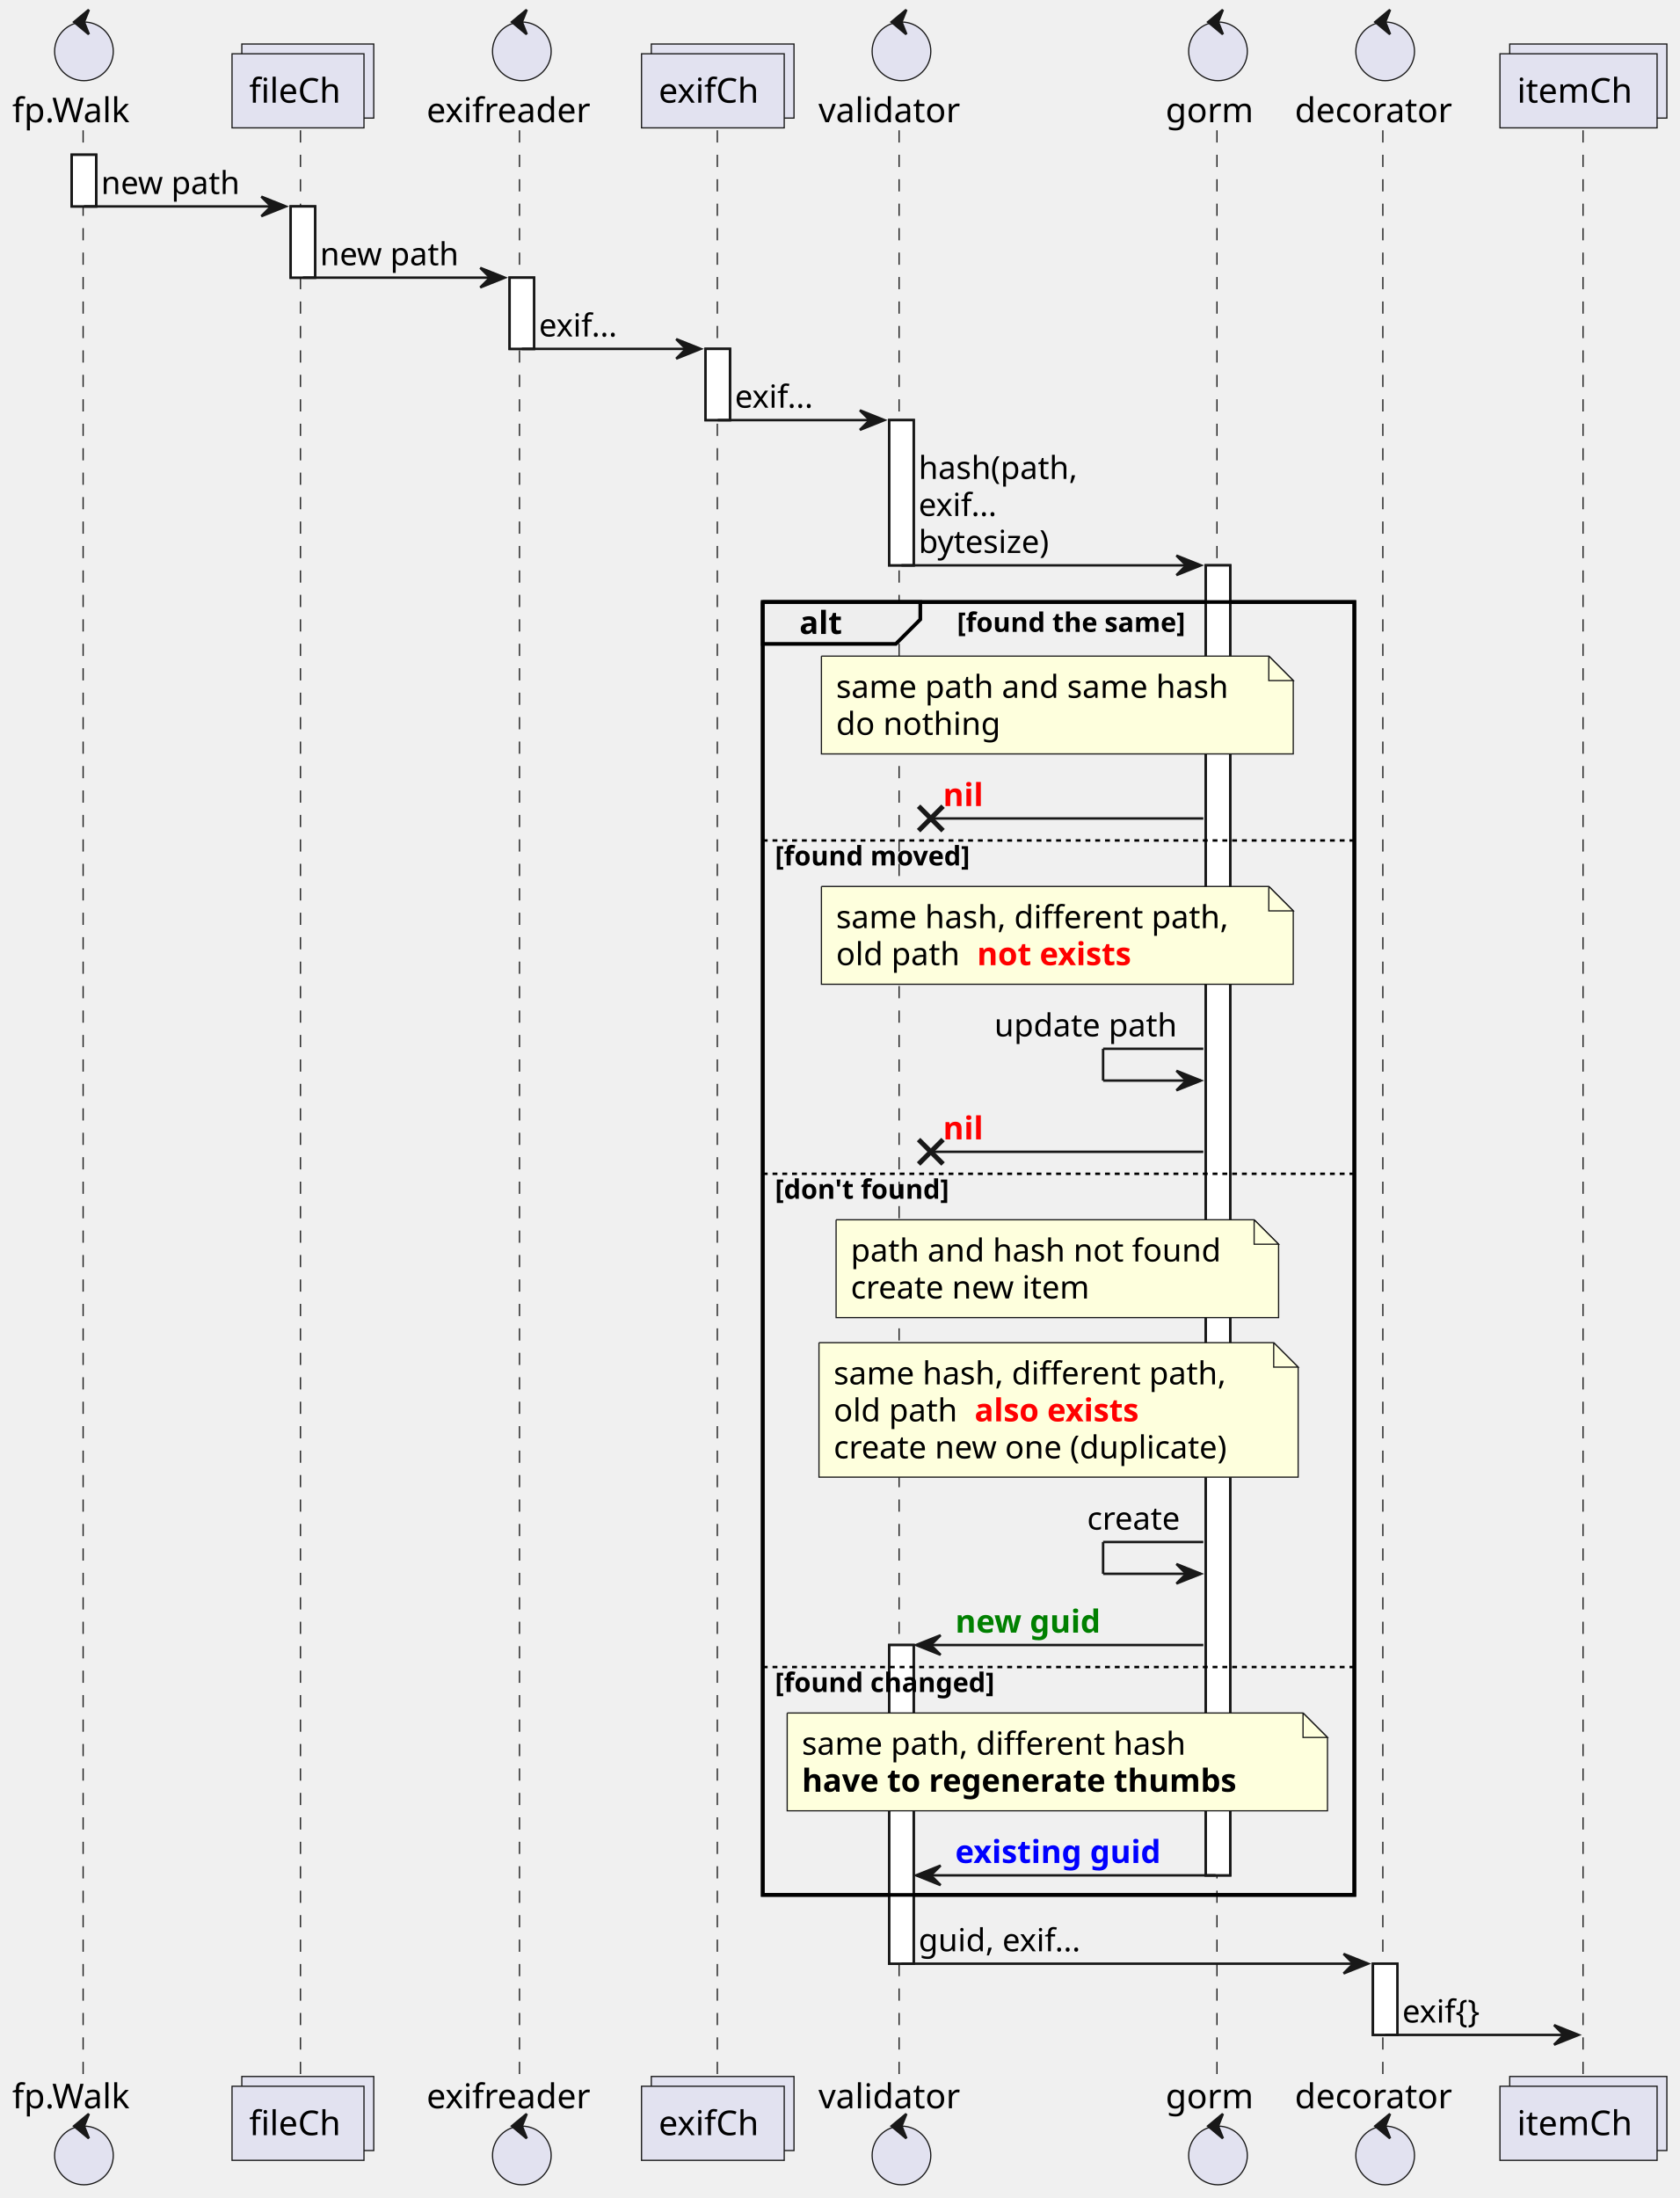
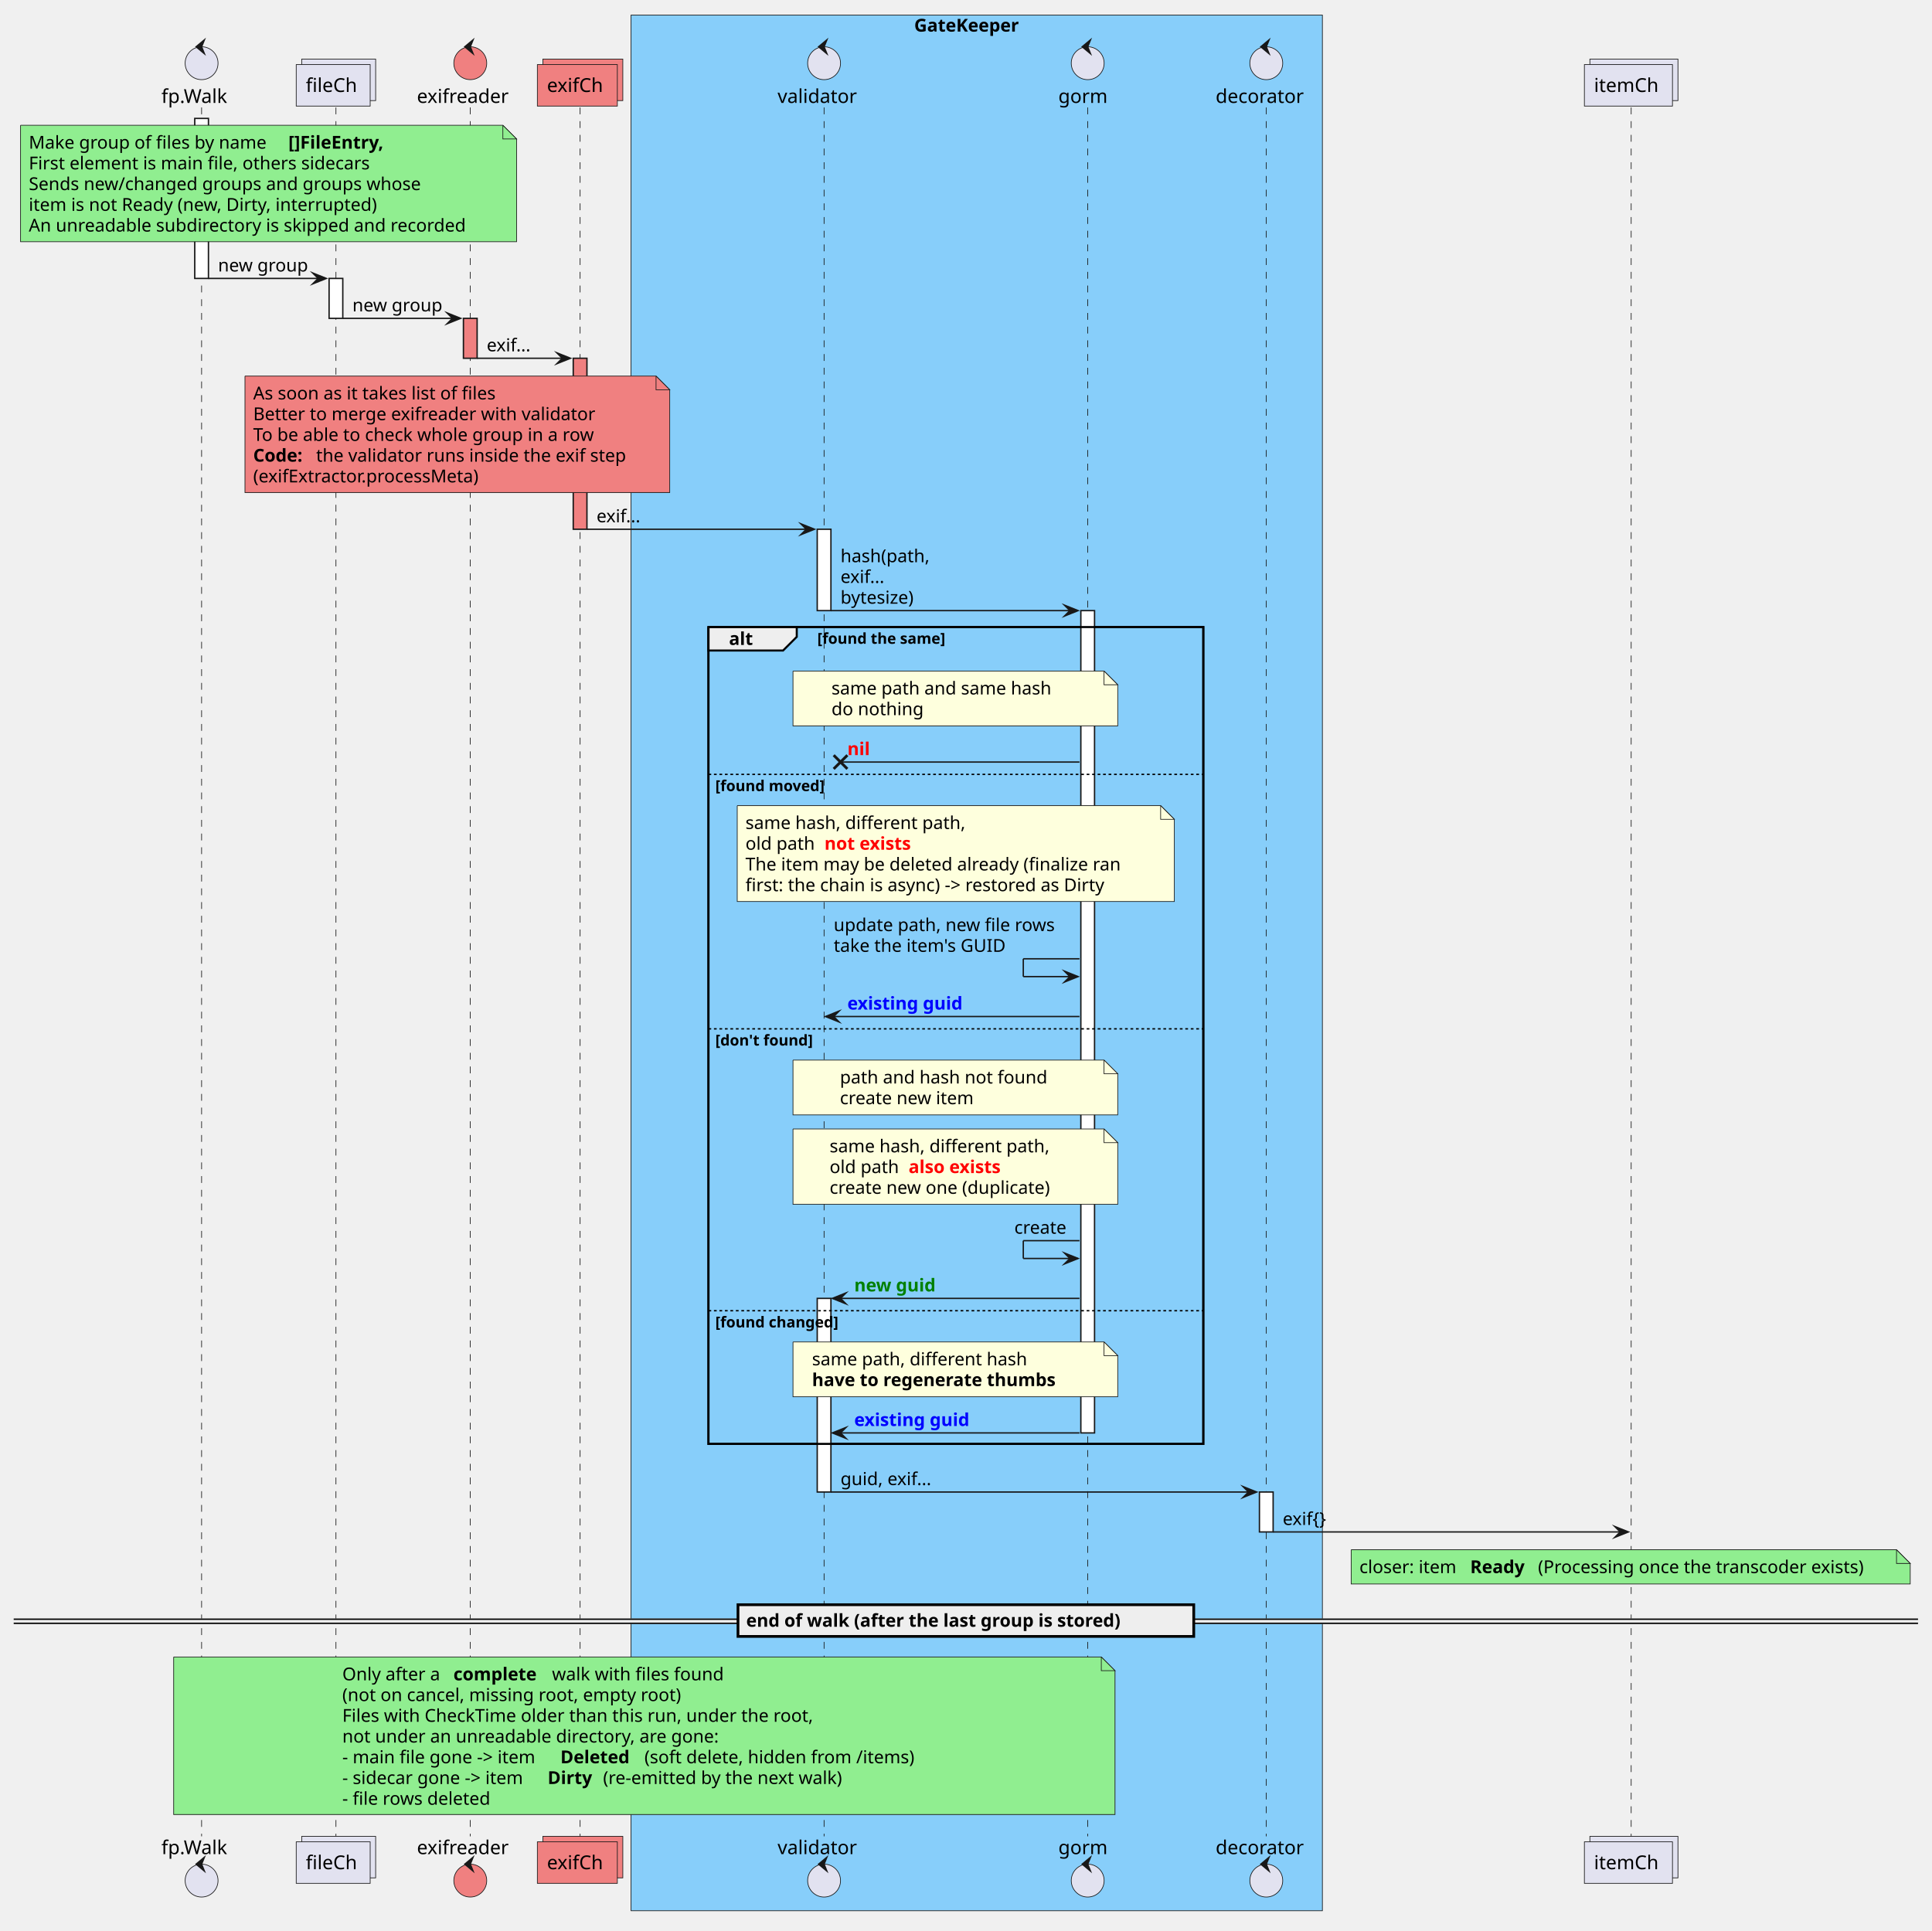
- <svg xmlns="http://www.w3.org/2000/svg" contentStyleType="text/css" height="899px" preserveAspectRatio="none" style="width:687px;height:899px;background:#FFFFFF;" version="1.1" viewBox="0 0 687 899" width="687px" zoomAndPan="magnify">
+ <svg xmlns="http://www.w3.org/2000/svg" version="1.1" data-diagram-type="SEQUENCE" style="width:1410px;height:1409px;background:#FFFFFF;" width="1410px" height="1409px" viewBox="0 0 1410 1409" zoomAndPan="magnify" preserveAspectRatio="none" contentStyleType="text/css">
  <defs />
-   <g>
-     <rect fill="#FFFFFF" height="21.133" style="stroke:#181818;stroke-width:1.0;" width="10" x="29.342" y="63.297" />
-     <rect fill="#FFFFFF" height="29.133" style="stroke:#181818;stroke-width:1.0;" width="10" x="118.899" y="84.43" />
-     <rect fill="#FFFFFF" height="29.133" style="stroke:#181818;stroke-width:1.0;" width="10" x="208.456" y="113.562" />
-     <rect fill="#FFFFFF" height="29.133" style="stroke:#181818;stroke-width:1.0;" width="10" x="288.599" y="142.695" />
-     <rect fill="#FFFFFF" height="59.398" style="stroke:#181818;stroke-width:1.0;" width="10" x="363.741" y="171.828" />
-     <rect fill="#FFFFFF" height="130.336" style="stroke:#181818;stroke-width:1.0;" width="10" x="363.741" y="672.828" />
-     <rect fill="#FFFFFF" height="535.805" style="stroke:#181818;stroke-width:1.0;" width="10" x="493.216" y="231.227" />
-     <rect fill="#FFFFFF" height="29.133" style="stroke:#181818;stroke-width:1.0;" width="10" x="561.593" y="803.164" />
-     <rect fill="none" height="528.805" style="stroke:#000000;stroke-width:1.5;" width="241.992" x="312" y="246.227" />
-     <line style="stroke:#181818;stroke-width:0.5;stroke-dasharray:5.0,5.0;" x1="34" x2="34" y1="53.297" y2="850.297" />
-     <line style="stroke:#181818;stroke-width:0.5;stroke-dasharray:5.0,5.0;" x1="122.914" x2="122.914" y1="53.297" y2="850.297" />
-     <line style="stroke:#181818;stroke-width:0.5;stroke-dasharray:5.0,5.0;" x1="212.495" x2="212.495" y1="53.297" y2="850.297" />
-     <line style="stroke:#181818;stroke-width:0.5;stroke-dasharray:5.0,5.0;" x1="293.416" x2="293.416" y1="53.297" y2="850.297" />
-     <line style="stroke:#181818;stroke-width:0.5;stroke-dasharray:5.0,5.0;" x1="367.781" x2="367.781" y1="53.297" y2="850.297" />
-     <line style="stroke:#181818;stroke-width:0.5;stroke-dasharray:5.0,5.0;" x1="497.793" x2="497.793" y1="53.297" y2="850.297" />
-     <line style="stroke:#181818;stroke-width:0.5;stroke-dasharray:5.0,5.0;" x1="565.639" x2="565.639" y1="53.297" y2="850.297" />
-     <line style="stroke:#181818;stroke-width:0.5;stroke-dasharray:5.0,5.0;" x1="647.547" x2="647.547" y1="53.297" y2="850.297" />
-     <text fill="#000000" font-family="sans-serif" font-size="14" lengthAdjust="spacing" textLength="52.685" x="5" y="49.995">fp.Walk</text>
-     <ellipse cx="34.342" cy="21" fill="#E2E2F0" rx="12" ry="12" style="stroke:#181818;stroke-width:0.5;" />
-     <polygon fill="#181818" points="30.342,9,36.342,4,34.342,9,36.342,14,30.342,9" style="stroke:#181818;stroke-width:1.0;" />
-     <text fill="#000000" font-family="sans-serif" font-size="14" lengthAdjust="spacing" textLength="52.685" x="5" y="862.292">fp.Walk</text>
-     <ellipse cx="34.342" cy="881.594" fill="#E2E2F0" rx="12" ry="12" style="stroke:#181818;stroke-width:0.5;" />
-     <polygon fill="#181818" points="30.342,869.594,36.342,864.594,34.342,869.594,36.342,874.594,30.342,869.594" style="stroke:#181818;stroke-width:1.0;" />
-     <rect fill="#E2E2F0" height="30.297" style="stroke:#181818;stroke-width:0.5;" width="53.97" x="98.914" y="18" />
-     <rect fill="#E2E2F0" height="30.297" style="stroke:#181818;stroke-width:0.5;" width="53.97" x="94.914" y="22" />
-     <text fill="#000000" font-family="sans-serif" font-size="14" lengthAdjust="spacing" textLength="39.97" x="101.914" y="41.995">fileCh</text>
-     <rect fill="#E2E2F0" height="30.297" style="stroke:#181818;stroke-width:0.5;" width="53.97" x="98.914" y="849.297" />
-     <rect fill="#E2E2F0" height="30.297" style="stroke:#181818;stroke-width:0.5;" width="53.97" x="94.914" y="853.297" />
-     <text fill="#000000" font-family="sans-serif" font-size="14" lengthAdjust="spacing" textLength="39.97" x="101.914" y="873.292">fileCh</text>
-     <text fill="#000000" font-family="sans-serif" font-size="14" lengthAdjust="spacing" textLength="71.921" x="174.495" y="49.995">exifreader</text>
-     <ellipse cx="213.456" cy="21" fill="#E2E2F0" rx="12" ry="12" style="stroke:#181818;stroke-width:0.5;" />
-     <polygon fill="#181818" points="209.456,9,215.456,4,213.456,9,215.456,14,209.456,9" style="stroke:#181818;stroke-width:1.0;" />
-     <text fill="#000000" font-family="sans-serif" font-size="14" lengthAdjust="spacing" textLength="71.921" x="174.495" y="862.292">exifreader</text>
-     <ellipse cx="213.456" cy="881.594" fill="#E2E2F0" rx="12" ry="12" style="stroke:#181818;stroke-width:0.5;" />
-     <polygon fill="#181818" points="209.456,869.594,215.456,864.594,213.456,869.594,215.456,874.594,209.456,869.594" style="stroke:#181818;stroke-width:1.0;" />
-     <rect fill="#E2E2F0" height="30.297" style="stroke:#181818;stroke-width:0.5;" width="58.365" x="266.416" y="18" />
-     <rect fill="#E2E2F0" height="30.297" style="stroke:#181818;stroke-width:0.5;" width="58.365" x="262.416" y="22" />
-     <text fill="#000000" font-family="sans-serif" font-size="14" lengthAdjust="spacing" textLength="44.365" x="269.416" y="41.995">exifCh</text>
-     <rect fill="#E2E2F0" height="30.297" style="stroke:#181818;stroke-width:0.5;" width="58.365" x="266.416" y="849.297" />
-     <rect fill="#E2E2F0" height="30.297" style="stroke:#181818;stroke-width:0.5;" width="58.365" x="262.416" y="853.297" />
-     <text fill="#000000" font-family="sans-serif" font-size="14" lengthAdjust="spacing" textLength="44.365" x="269.416" y="873.292">exifCh</text>
-     <text fill="#000000" font-family="sans-serif" font-size="14" lengthAdjust="spacing" textLength="61.92" x="334.781" y="49.995">validator</text>
-     <ellipse cx="368.741" cy="21" fill="#E2E2F0" rx="12" ry="12" style="stroke:#181818;stroke-width:0.5;" />
-     <polygon fill="#181818" points="364.741,9,370.741,4,368.741,9,370.741,14,364.741,9" style="stroke:#181818;stroke-width:1.0;" />
-     <text fill="#000000" font-family="sans-serif" font-size="14" lengthAdjust="spacing" textLength="61.92" x="334.781" y="862.292">validator</text>
-     <ellipse cx="368.741" cy="881.594" fill="#E2E2F0" rx="12" ry="12" style="stroke:#181818;stroke-width:0.5;" />
-     <polygon fill="#181818" points="364.741,869.594,370.741,864.594,368.741,869.594,370.741,874.594,364.741,869.594" style="stroke:#181818;stroke-width:1.0;" />
-     <text fill="#000000" font-family="sans-serif" font-size="14" lengthAdjust="spacing" textLength="36.846" x="476.793" y="49.995">gorm</text>
-     <ellipse cx="498.216" cy="21" fill="#E2E2F0" rx="12" ry="12" style="stroke:#181818;stroke-width:0.5;" />
-     <polygon fill="#181818" points="494.216,9,500.216,4,498.216,9,500.216,14,494.216,9" style="stroke:#181818;stroke-width:1.0;" />
-     <text fill="#000000" font-family="sans-serif" font-size="14" lengthAdjust="spacing" textLength="36.846" x="476.793" y="862.292">gorm</text>
-     <ellipse cx="498.216" cy="881.594" fill="#E2E2F0" rx="12" ry="12" style="stroke:#181818;stroke-width:0.5;" />
-     <polygon fill="#181818" points="494.216,869.594,500.216,864.594,498.216,869.594,500.216,874.594,494.216,869.594" style="stroke:#181818;stroke-width:1.0;" />
-     <text fill="#000000" font-family="sans-serif" font-size="14" lengthAdjust="spacing" textLength="67.908" x="529.639" y="49.995">decorator</text>
-     <ellipse cx="566.593" cy="21" fill="#E2E2F0" rx="12" ry="12" style="stroke:#181818;stroke-width:0.5;" />
-     <polygon fill="#181818" points="562.593,9,568.593,4,566.593,9,568.593,14,562.593,9" style="stroke:#181818;stroke-width:1.0;" />
-     <text fill="#000000" font-family="sans-serif" font-size="14" lengthAdjust="spacing" textLength="67.908" x="529.639" y="862.292">decorator</text>
-     <ellipse cx="566.593" cy="881.594" fill="#E2E2F0" rx="12" ry="12" style="stroke:#181818;stroke-width:0.5;" />
-     <polygon fill="#181818" points="562.593,869.594,568.593,864.594,566.593,869.594,568.593,874.594,562.593,869.594" style="stroke:#181818;stroke-width:1.0;" />
-     <rect fill="#E2E2F0" height="30.297" style="stroke:#181818;stroke-width:0.5;" width="64.278" x="617.547" y="18" />
-     <rect fill="#E2E2F0" height="30.297" style="stroke:#181818;stroke-width:0.5;" width="64.278" x="613.547" y="22" />
-     <text fill="#000000" font-family="sans-serif" font-size="14" lengthAdjust="spacing" textLength="50.278" x="620.547" y="41.995">itemCh</text>
-     <rect fill="#E2E2F0" height="30.297" style="stroke:#181818;stroke-width:0.5;" width="64.278" x="617.547" y="849.297" />
-     <rect fill="#E2E2F0" height="30.297" style="stroke:#181818;stroke-width:0.5;" width="64.278" x="613.547" y="853.297" />
-     <text fill="#000000" font-family="sans-serif" font-size="14" lengthAdjust="spacing" textLength="50.278" x="620.547" y="873.292">itemCh</text>
-     <rect fill="#FFFFFF" height="21.133" style="stroke:#181818;stroke-width:1.0;" width="10" x="29.342" y="63.297" />
-     <rect fill="#FFFFFF" height="29.133" style="stroke:#181818;stroke-width:1.0;" width="10" x="118.899" y="84.43" />
-     <rect fill="#FFFFFF" height="29.133" style="stroke:#181818;stroke-width:1.0;" width="10" x="208.456" y="113.562" />
-     <rect fill="#FFFFFF" height="29.133" style="stroke:#181818;stroke-width:1.0;" width="10" x="288.599" y="142.695" />
-     <rect fill="#FFFFFF" height="59.398" style="stroke:#181818;stroke-width:1.0;" width="10" x="363.741" y="171.828" />
-     <rect fill="#FFFFFF" height="130.336" style="stroke:#181818;stroke-width:1.0;" width="10" x="363.741" y="672.828" />
-     <rect fill="#FFFFFF" height="535.805" style="stroke:#181818;stroke-width:1.0;" width="10" x="493.216" y="231.227" />
-     <rect fill="#FFFFFF" height="29.133" style="stroke:#181818;stroke-width:1.0;" width="10" x="561.593" y="803.164" />
-     <polygon fill="#181818" points="106.899,80.43,116.899,84.43,106.899,88.43,110.899,84.43" style="stroke:#181818;stroke-width:1.0;" />
-     <line style="stroke:#181818;stroke-width:1.0;" x1="34.342" x2="112.899" y1="84.43" y2="84.43" />
-     <text fill="#000000" font-family="sans-serif" font-size="13" lengthAdjust="spacing" textLength="60.557" x="41.342" y="79.364">new path</text>
-     <polygon fill="#181818" points="196.456,109.562,206.456,113.562,196.456,117.562,200.456,113.562" style="stroke:#181818;stroke-width:1.0;" />
-     <line style="stroke:#181818;stroke-width:1.0;" x1="123.899" x2="202.456" y1="113.562" y2="113.562" />
-     <text fill="#000000" font-family="sans-serif" font-size="13" lengthAdjust="spacing" textLength="60.557" x="130.899" y="108.497">new path</text>
-     <polygon fill="#181818" points="276.599,138.695,286.599,142.695,276.599,146.695,280.599,142.695" style="stroke:#181818;stroke-width:1.0;" />
-     <line style="stroke:#181818;stroke-width:1.0;" x1="213.456" x2="282.599" y1="142.695" y2="142.695" />
-     <text fill="#000000" font-family="sans-serif" font-size="13" lengthAdjust="spacing" textLength="36.277" x="220.456" y="137.629">exif...</text>
-     <polygon fill="#181818" points="351.741,167.828,361.741,171.828,351.741,175.828,355.741,171.828" style="stroke:#181818;stroke-width:1.0;" />
-     <line style="stroke:#181818;stroke-width:1.0;" x1="293.599" x2="357.741" y1="171.828" y2="171.828" />
-     <text fill="#000000" font-family="sans-serif" font-size="13" lengthAdjust="spacing" textLength="36.277" x="300.599" y="166.762">exif...</text>
-     <polygon fill="#181818" points="481.216,227.227,491.216,231.227,481.216,235.227,485.216,231.227" style="stroke:#181818;stroke-width:1.0;" />
-     <line style="stroke:#181818;stroke-width:1.0;" x1="368.741" x2="487.216" y1="231.227" y2="231.227" />
-     <text fill="#000000" font-family="sans-serif" font-size="13" lengthAdjust="spacing" textLength="69.977" x="375.741" y="195.895">hash(path,</text>
-     <text fill="#000000" font-family="sans-serif" font-size="13" lengthAdjust="spacing" textLength="36.277" x="375.741" y="211.028">exif...</text>
-     <text fill="#000000" font-family="sans-serif" font-size="13" lengthAdjust="spacing" textLength="59.319" x="375.741" y="226.161">bytesize)</text>
-     <path d="M312,246.227 L376.443,246.227 L376.443,253.359 L366.443,263.359 L312,263.359 L312,246.227 " fill="#EEEEEE" style="stroke:#000000;stroke-width:1.5;" />
-     <rect fill="none" height="528.805" style="stroke:#000000;stroke-width:1.5;" width="241.992" x="312" y="246.227" />
-     <text fill="#000000" font-family="sans-serif" font-size="13" font-weight="bold" lengthAdjust="spacing" textLength="19.443" x="327" y="259.293">alt</text>
-     <text fill="#000000" font-family="sans-serif" font-size="11" font-weight="bold" lengthAdjust="spacing" textLength="107.035" x="391.443" y="258.437">[found the same]</text>
-     <path d="M336,268.359 L336,308.359 L529,308.359 L529,278.359 L519,268.359 L336,268.359 " fill="#FEFFDD" style="stroke:#181818;stroke-width:0.5;" />
-     <path d="M519,268.359 L519,278.359 L529,278.359 L519,268.359 " fill="#FEFFDD" style="stroke:#181818;stroke-width:0.5;" />
-     <text fill="#000000" font-family="sans-serif" font-size="13" lengthAdjust="spacing" textLength="172.561" x="342" y="285.426">same path and same hash</text>
-     <text fill="#000000" font-family="sans-serif" font-size="13" lengthAdjust="spacing" textLength="69.97" x="342" y="300.559">do nothing</text>
-     <line style="stroke:#181818;stroke-width:2.0;" x1="375.741" x2="385.741" y1="329.758" y2="339.758" />
-     <line style="stroke:#181818;stroke-width:2.0;" x1="375.741" x2="385.741" y1="339.758" y2="329.758" />
-     <line style="stroke:#181818;stroke-width:1.0;" x1="380.741" x2="492.216" y1="334.758" y2="334.758" />
-     <text fill="#FF0000" font-family="sans-serif" font-size="13" font-weight="bold" lengthAdjust="spacing" textLength="18.167" x="385.741" y="329.692">nil</text>
-     <line style="stroke:#000000;stroke-width:1.0;stroke-dasharray:2.0,2.0;" x1="312" x2="553.992" y1="343.758" y2="343.758" />
-     <text fill="#000000" font-family="sans-serif" font-size="11" font-weight="bold" lengthAdjust="spacing" textLength="91.287" x="317" y="353.968">[found moved]</text>
-     <path d="M336,362.562 L336,402.562 L529,402.562 L529,372.562 L519,362.562 L336,362.562 " fill="#FEFFDD" style="stroke:#181818;stroke-width:0.5;" />
-     <path d="M519,362.562 L519,372.562 L529,372.562 L519,362.562 " fill="#FEFFDD" style="stroke:#181818;stroke-width:0.5;" />
-     <text fill="#000000" font-family="sans-serif" font-size="13" lengthAdjust="spacing" textLength="172.529" x="342" y="379.629">same hash, different path,</text>
-     <text fill="#000000" font-family="sans-serif" font-size="13" lengthAdjust="spacing" textLength="53.504" x="342" y="394.762">old path</text>
-     <text fill="#FF0000" font-family="sans-serif" font-size="13" font-weight="bold" lengthAdjust="spacing" textLength="72.274" x="399.637" y="394.762">not exists</text>
-     <line style="stroke:#181818;stroke-width:1.0;" x1="451.216" x2="492.216" y1="428.961" y2="428.961" />
-     <line style="stroke:#181818;stroke-width:1.0;" x1="451.216" x2="451.216" y1="428.961" y2="441.961" />
-     <line style="stroke:#181818;stroke-width:1.0;" x1="451.216" x2="491.216" y1="441.961" y2="441.961" />
-     <polygon fill="#181818" points="481.216,437.961,491.216,441.961,481.216,445.961,485.216,441.961" style="stroke:#181818;stroke-width:1.0;" />
-     <text fill="#000000" font-family="sans-serif" font-size="13" lengthAdjust="spacing" textLength="79.492" x="406.725" y="423.895">update path</text>
-     <line style="stroke:#181818;stroke-width:2.0;" x1="375.741" x2="385.741" y1="466.094" y2="476.094" />
-     <line style="stroke:#181818;stroke-width:2.0;" x1="375.741" x2="385.741" y1="476.094" y2="466.094" />
-     <line style="stroke:#181818;stroke-width:1.0;" x1="380.741" x2="492.216" y1="471.094" y2="471.094" />
-     <text fill="#FF0000" font-family="sans-serif" font-size="13" font-weight="bold" lengthAdjust="spacing" textLength="18.167" x="385.741" y="466.028">nil</text>
-     <line style="stroke:#000000;stroke-width:1.0;stroke-dasharray:2.0,2.0;" x1="312" x2="553.992" y1="480.094" y2="480.094" />
-     <text fill="#000000" font-family="sans-serif" font-size="11" font-weight="bold" lengthAdjust="spacing" textLength="81.651" x="317" y="490.304">[don't found]</text>
-     <path d="M342,498.898 L342,538.898 L523,538.898 L523,508.898 L513,498.898 L342,498.898 " fill="#FEFFDD" style="stroke:#181818;stroke-width:0.5;" />
-     <path d="M513,498.898 L513,508.898 L523,508.898 L513,498.898 " fill="#FEFFDD" style="stroke:#181818;stroke-width:0.5;" />
-     <text fill="#000000" font-family="sans-serif" font-size="13" lengthAdjust="spacing" textLength="160.31" x="348" y="515.965">path and hash not found</text>
-     <text fill="#000000" font-family="sans-serif" font-size="13" lengthAdjust="spacing" textLength="106.057" x="348" y="531.098">create new item</text>
-     <path d="M335,549.164 L335,604.164 L531,604.164 L531,559.164 L521,549.164 L335,549.164 " fill="#FEFFDD" style="stroke:#181818;stroke-width:0.5;" />
-     <path d="M521,549.164 L521,559.164 L531,559.164 L521,549.164 " fill="#FEFFDD" style="stroke:#181818;stroke-width:0.5;" />
-     <text fill="#000000" font-family="sans-serif" font-size="13" lengthAdjust="spacing" textLength="172.529" x="341" y="566.231">same hash, different path,</text>
-     <text fill="#000000" font-family="sans-serif" font-size="13" lengthAdjust="spacing" textLength="53.504" x="341" y="581.364">old path</text>
-     <text fill="#FF0000" font-family="sans-serif" font-size="13" font-weight="bold" lengthAdjust="spacing" textLength="77.772" x="398.637" y="581.364">also exists</text>
-     <text fill="#000000" font-family="sans-serif" font-size="13" lengthAdjust="spacing" textLength="175.329" x="341" y="596.497">create new one (duplicate)</text>
-     <line style="stroke:#181818;stroke-width:1.0;" x1="451.216" x2="492.216" y1="630.695" y2="630.695" />
-     <line style="stroke:#181818;stroke-width:1.0;" x1="451.216" x2="451.216" y1="630.695" y2="643.695" />
-     <line style="stroke:#181818;stroke-width:1.0;" x1="451.216" x2="491.216" y1="643.695" y2="643.695" />
-     <polygon fill="#181818" points="481.216,639.695,491.216,643.695,481.216,647.695,485.216,643.695" style="stroke:#181818;stroke-width:1.0;" />
-     <text fill="#000000" font-family="sans-serif" font-size="13" lengthAdjust="spacing" textLength="41.552" x="444.665" y="625.629">create</text>
-     <polygon fill="#181818" points="384.741,668.828,374.741,672.828,384.741,676.828,380.741,672.828" style="stroke:#181818;stroke-width:1.0;" />
-     <line style="stroke:#181818;stroke-width:1.0;" x1="378.741" x2="492.216" y1="672.828" y2="672.828" />
-     <text fill="#008000" font-family="sans-serif" font-size="13" font-weight="bold" lengthAdjust="spacing" textLength="66.93" x="390.741" y="667.762">new guid</text>
-     <line style="stroke:#000000;stroke-width:1.0;stroke-dasharray:2.0,2.0;" x1="312" x2="553.992" y1="681.828" y2="681.828" />
-     <text fill="#000000" font-family="sans-serif" font-size="11" font-weight="bold" lengthAdjust="spacing" textLength="102.577" x="317" y="692.039">[found changed]</text>
-     <path d="M322,700.633 L322,740.633 L543,740.633 L543,710.633 L533,700.633 L322,700.633 " fill="#FEFFDD" style="stroke:#181818;stroke-width:0.5;" />
-     <path d="M533,700.633 L533,710.633 L543,710.633 L533,700.633 " fill="#FEFFDD" style="stroke:#181818;stroke-width:0.5;" />
-     <text fill="#000000" font-family="sans-serif" font-size="13" lengthAdjust="spacing" textLength="168.397" x="328" y="717.7">same path, different hash</text>
-     <text fill="#000000" font-family="sans-serif" font-size="13" font-weight="bold" lengthAdjust="spacing" textLength="200.992" x="328" y="732.832">have to regenerate thumbs</text>
-     <polygon fill="#181818" points="384.741,763.031,374.741,767.031,384.741,771.031,380.741,767.031" style="stroke:#181818;stroke-width:1.0;" />
-     <line style="stroke:#181818;stroke-width:1.0;" x1="378.741" x2="497.216" y1="767.031" y2="767.031" />
-     <text fill="#0000FF" font-family="sans-serif" font-size="13" font-weight="bold" lengthAdjust="spacing" textLength="95.475" x="390.741" y="761.965">existing guid</text>
-     <polygon fill="#181818" points="549.593,799.164,559.593,803.164,549.593,807.164,553.593,803.164" style="stroke:#181818;stroke-width:1.0;" />
-     <line style="stroke:#181818;stroke-width:1.0;" x1="368.741" x2="555.593" y1="803.164" y2="803.164" />
-     <text fill="#000000" font-family="sans-serif" font-size="13" lengthAdjust="spacing" textLength="72.897" x="375.741" y="798.098">guid, exif...</text>
-     <polygon fill="#181818" points="635.687,828.297,645.687,832.297,635.687,836.297,639.687,832.297" style="stroke:#181818;stroke-width:1.0;" />
-     <line style="stroke:#181818;stroke-width:1.0;" x1="566.593" x2="641.687" y1="832.297" y2="832.297" />
-     <text fill="#000000" font-family="sans-serif" font-size="13" lengthAdjust="spacing" textLength="40.422" x="573.593" y="827.231">exif{}</text>
+   <g font-family="sans-serif" lengthAdjust="spacing">
+     <rect x="460.541" y="11" width="504.563" height="1383.648" fill="#87CEFA" style="stroke:#181818;stroke-width:0.5;" />
+     <text x="667.202" y="23.067" fill="#000" font-size="13" textLength="86.715" font-weight="700">GateKeeper</text>
+     <rect x="517.046" y="457.688" width="361.149" height="596.203" fill="none" style="stroke:#000;stroke-width:1.5;" />
+     <g>
+       <rect x="143.629" y="78.43" width="8" height="1261.922" fill="#000" fill-opacity="0" />
+       <line x1="147.129" y1="78.43" x2="147.129" y2="1340.352" style="stroke:#181818;stroke-width:0.5;stroke-dasharray:5,5;" />
+     </g>
+     <g>
+       <rect x="142.129" y="86.43" width="10" height="116.797" fill="#FFF" style="stroke:#181818;stroke-width:1;" />
+     </g>
+     <g>
+       <rect x="241.672" y="78.43" width="8" height="1261.922" fill="#000" fill-opacity="0" />
+       <line x1="245.172" y1="78.43" x2="245.172" y2="1340.352" style="stroke:#181818;stroke-width:0.5;stroke-dasharray:5,5;" />
+     </g>
+     <g>
+       <rect x="240.172" y="203.227" width="10" height="29.133" fill="#FFF" style="stroke:#181818;stroke-width:1;" />
+     </g>
+     <g>
+       <rect x="339.716" y="78.43" width="8" height="1261.922" fill="#000" fill-opacity="0" />
+       <line x1="343.216" y1="78.43" x2="343.216" y2="1340.352" style="stroke:#181818;stroke-width:0.5;stroke-dasharray:5,5;" />
+     </g>
+     <g>
+       <rect x="338.216" y="232.359" width="10" height="29.133" fill="#F08080" style="stroke:#181818;stroke-width:1;" />
+     </g>
+     <g>
+       <rect x="419.859" y="78.43" width="8" height="1261.922" fill="#000" fill-opacity="0" />
+       <line x1="423.359" y1="78.43" x2="423.359" y2="1340.352" style="stroke:#181818;stroke-width:0.5;stroke-dasharray:5,5;" />
+     </g>
+     <g>
+       <rect x="418.359" y="261.492" width="10" height="124.797" fill="#F08080" style="stroke:#181818;stroke-width:1;" />
+     </g>
+     <g>
+       <rect x="597.925" y="78.43" width="8" height="1261.922" fill="#000" fill-opacity="0" />
+       <line x1="601.425" y1="78.43" x2="601.425" y2="1340.352" style="stroke:#181818;stroke-width:0.5;stroke-dasharray:5,5;" />
+     </g>
+     <g>
+       <rect x="596.425" y="386.289" width="10" height="59.398" fill="#FFF" style="stroke:#181818;stroke-width:1;" />
+     </g>
+     <g>
+       <rect x="596.425" y="947.688" width="10" height="141.336" fill="#FFF" style="stroke:#181818;stroke-width:1;" />
+     </g>
+     <g>
+       <rect x="790.317" y="78.43" width="8" height="1261.922" fill="#000" fill-opacity="0" />
+       <line x1="793.817" y1="78.43" x2="793.817" y2="1340.352" style="stroke:#181818;stroke-width:0.5;stroke-dasharray:5,5;" />
+     </g>
+     <g>
+       <rect x="788.817" y="445.688" width="10" height="600.203" fill="#FFF" style="stroke:#181818;stroke-width:1;" />
+     </g>
+     <g>
+       <rect x="920.65" y="78.43" width="8" height="1261.922" fill="#000" fill-opacity="0" />
+       <line x1="924.15" y1="78.43" x2="924.15" y2="1340.352" style="stroke:#181818;stroke-width:0.5;stroke-dasharray:5,5;" />
+     </g>
+     <g>
+       <rect x="919.15" y="1089.023" width="10" height="29.133" fill="#FFF" style="stroke:#181818;stroke-width:1;" />
+     </g>
+     <g>
+       <rect x="1186.952" y="78.43" width="8" height="1261.922" fill="#000" fill-opacity="0" />
+       <line x1="1190.452" y1="78.43" x2="1190.452" y2="1340.352" style="stroke:#181818;stroke-width:0.5;stroke-dasharray:5,5;" />
+     </g>
+     <text x="117.786" y="75.128" fill="#000" font-size="14" textLength="52.685">fp.Walk</text>
+     <ellipse cx="147.129" cy="46.133" rx="12" ry="12" fill="#E2E2F0" style="stroke:#181818;stroke-width:0.5;" />
+     <polygon points="143.129,34.133,149.129,29.133,147.129,34.133,149.129,39.133,143.129,34.133" fill="#181818" style="stroke:#181818;stroke-width:1;stroke-linejoin:miter;stroke-miterlimit:10;" />
+     <rect x="220.187" y="43.133" width="53.97" height="30.297" fill="#E2E2F0" style="stroke:#181818;stroke-width:0.5;" />
+     <rect x="216.187" y="47.133" width="53.97" height="30.297" fill="#E2E2F0" style="stroke:#181818;stroke-width:0.5;" />
+     <text x="223.187" y="67.128" fill="#000" font-size="14" textLength="39.97">fileCh</text>
+     <text x="304.255" y="75.128" fill="#000" font-size="14" textLength="71.921">exifreader</text>
+     <ellipse cx="343.216" cy="46.133" rx="12" ry="12" fill="#F08080" style="stroke:#181818;stroke-width:0.5;" />
+     <polygon points="339.216,34.133,345.216,29.133,343.216,34.133,345.216,39.133,339.216,34.133" fill="#181818" style="stroke:#181818;stroke-width:1;stroke-linejoin:miter;stroke-miterlimit:10;" />
+     <rect x="396.176" y="43.133" width="58.365" height="30.297" fill="#F08080" style="stroke:#181818;stroke-width:0.5;" />
+     <rect x="392.176" y="47.133" width="58.365" height="30.297" fill="#F08080" style="stroke:#181818;stroke-width:0.5;" />
+     <text x="399.176" y="67.128" fill="#000" font-size="14" textLength="44.365">exifCh</text>
+     <text x="567.465" y="75.128" fill="#000" font-size="14" textLength="61.92">validator</text>
+     <ellipse cx="601.425" cy="46.133" rx="12" ry="12" fill="#E2E2F0" style="stroke:#181818;stroke-width:0.5;" />
+     <polygon points="597.425,34.133,603.425,29.133,601.425,34.133,603.425,39.133,597.425,34.133" fill="#181818" style="stroke:#181818;stroke-width:1;stroke-linejoin:miter;stroke-miterlimit:10;" />
+     <text x="772.394" y="75.128" fill="#000" font-size="14" textLength="36.846">gorm</text>
+     <ellipse cx="793.817" cy="46.133" rx="12" ry="12" fill="#E2E2F0" style="stroke:#181818;stroke-width:0.5;" />
+     <polygon points="789.817,34.133,795.817,29.133,793.817,34.133,795.817,39.133,789.817,34.133" fill="#181818" style="stroke:#181818;stroke-width:1;stroke-linejoin:miter;stroke-miterlimit:10;" />
+     <text x="887.196" y="75.128" fill="#000" font-size="14" textLength="67.908">decorator</text>
+     <ellipse cx="924.15" cy="46.133" rx="12" ry="12" fill="#E2E2F0" style="stroke:#181818;stroke-width:0.5;" />
+     <polygon points="920.15,34.133,926.15,29.133,924.15,34.133,926.15,39.133,920.15,34.133" fill="#181818" style="stroke:#181818;stroke-width:1;stroke-linejoin:miter;stroke-miterlimit:10;" />
+     <rect x="1160.313" y="43.133" width="64.278" height="30.297" fill="#E2E2F0" style="stroke:#181818;stroke-width:0.5;" />
+     <rect x="1156.313" y="47.133" width="64.278" height="30.297" fill="#E2E2F0" style="stroke:#181818;stroke-width:0.5;" />
+     <text x="1163.313" y="67.128" fill="#000" font-size="14" textLength="50.278">itemCh</text>
+     <text x="117.786" y="1353.347" fill="#000" font-size="14" textLength="52.685">fp.Walk</text>
+     <ellipse cx="147.129" cy="1372.648" rx="12" ry="12" fill="#E2E2F0" style="stroke:#181818;stroke-width:0.5;" />
+     <polygon points="143.129,1360.648,149.129,1355.648,147.129,1360.648,149.129,1365.648,143.129,1360.648" fill="#181818" style="stroke:#181818;stroke-width:1;stroke-linejoin:miter;stroke-miterlimit:10;" />
+     <rect x="220.187" y="1340.352" width="53.97" height="30.297" fill="#E2E2F0" style="stroke:#181818;stroke-width:0.5;" />
+     <rect x="216.187" y="1344.352" width="53.97" height="30.297" fill="#E2E2F0" style="stroke:#181818;stroke-width:0.5;" />
+     <text x="223.187" y="1364.347" fill="#000" font-size="14" textLength="39.97">fileCh</text>
+     <text x="304.255" y="1353.347" fill="#000" font-size="14" textLength="71.921">exifreader</text>
+     <ellipse cx="343.216" cy="1372.648" rx="12" ry="12" fill="#F08080" style="stroke:#181818;stroke-width:0.5;" />
+     <polygon points="339.216,1360.648,345.216,1355.648,343.216,1360.648,345.216,1365.648,339.216,1360.648" fill="#181818" style="stroke:#181818;stroke-width:1;stroke-linejoin:miter;stroke-miterlimit:10;" />
+     <rect x="396.176" y="1340.352" width="58.365" height="30.297" fill="#F08080" style="stroke:#181818;stroke-width:0.5;" />
+     <rect x="392.176" y="1344.352" width="58.365" height="30.297" fill="#F08080" style="stroke:#181818;stroke-width:0.5;" />
+     <text x="399.176" y="1364.347" fill="#000" font-size="14" textLength="44.365">exifCh</text>
+     <text x="567.465" y="1353.347" fill="#000" font-size="14" textLength="61.92">validator</text>
+     <ellipse cx="601.425" cy="1372.648" rx="12" ry="12" fill="#E2E2F0" style="stroke:#181818;stroke-width:0.5;" />
+     <polygon points="597.425,1360.648,603.425,1355.648,601.425,1360.648,603.425,1365.648,597.425,1360.648" fill="#181818" style="stroke:#181818;stroke-width:1;stroke-linejoin:miter;stroke-miterlimit:10;" />
+     <text x="772.394" y="1353.347" fill="#000" font-size="14" textLength="36.846">gorm</text>
+     <ellipse cx="793.817" cy="1372.648" rx="12" ry="12" fill="#E2E2F0" style="stroke:#181818;stroke-width:0.5;" />
+     <polygon points="789.817,1360.648,795.817,1355.648,793.817,1360.648,795.817,1365.648,789.817,1360.648" fill="#181818" style="stroke:#181818;stroke-width:1;stroke-linejoin:miter;stroke-miterlimit:10;" />
+     <text x="887.196" y="1353.347" fill="#000" font-size="14" textLength="67.908">decorator</text>
+     <ellipse cx="924.15" cy="1372.648" rx="12" ry="12" fill="#E2E2F0" style="stroke:#181818;stroke-width:0.5;" />
+     <polygon points="920.15,1360.648,926.15,1355.648,924.15,1360.648,926.15,1365.648,920.15,1360.648" fill="#181818" style="stroke:#181818;stroke-width:1;stroke-linejoin:miter;stroke-miterlimit:10;" />
+     <rect x="1160.313" y="1340.352" width="64.278" height="30.297" fill="#E2E2F0" style="stroke:#181818;stroke-width:0.5;" />
+     <rect x="1156.313" y="1344.352" width="64.278" height="30.297" fill="#E2E2F0" style="stroke:#181818;stroke-width:0.5;" />
+     <text x="1163.313" y="1364.347" fill="#000" font-size="14" textLength="50.278">itemCh</text>
+     <path d="M15,91.43 L15,176.43 L377,176.43 L377,101.43 L367,91.43 L15,91.43" style="stroke:#181818;stroke-width:0.5;" fill="#90EE90" />
+     <path d="M367,91.43 L367,101.43 L377,101.43 L367,91.43" style="stroke:#181818;stroke-width:0.5;" fill="#90EE90" />
+     <text x="21" y="108.497" fill="#000" font-size="13" textLength="185.326">Make group of files by name</text>
+     <text x="210.458" y="108.497" fill="#000" font-size="13" textLength="82.666" font-weight="700">[]FileEntry,</text>
+     <text x="21" y="123.629" fill="#000" font-size="13" textLength="268.772">First element is main file, others sidecars</text>
+     <text x="21" y="138.762" fill="#000" font-size="13" textLength="303.202">Sends new/changed groups and groups whose</text>
+     <text x="21" y="153.895" fill="#000" font-size="13" textLength="277.291">item is not Ready (new, Dirty, interrupted)</text>
+     <text x="21" y="169.028" fill="#000" font-size="13" textLength="341.301">An unreadable subdirectory is skipped and recorded</text>
+     <polygon points="228.172,199.227,238.172,203.227,228.172,207.227,232.172,203.227" fill="#181818" style="stroke:#181818;stroke-width:1;stroke-linejoin:miter;stroke-miterlimit:10;" />
+     <line x1="152.129" y1="203.227" x2="234.172" y2="203.227" style="stroke:#181818;stroke-width:1;" />
+     <text x="159.129" y="198.161" fill="#000" font-size="13" textLength="69.043">new group</text>
+     <polygon points="326.216,228.359,336.216,232.359,326.216,236.359,330.216,232.359" fill="#181818" style="stroke:#181818;stroke-width:1;stroke-linejoin:miter;stroke-miterlimit:10;" />
+     <line x1="250.172" y1="232.359" x2="332.216" y2="232.359" style="stroke:#181818;stroke-width:1;" />
+     <text x="257.172" y="227.293" fill="#000" font-size="13" textLength="69.043">new group</text>
+     <polygon points="406.359,257.492,416.359,261.492,406.359,265.492,410.359,261.492" fill="#181818" style="stroke:#181818;stroke-width:1;stroke-linejoin:miter;stroke-miterlimit:10;" />
+     <line x1="348.216" y1="261.492" x2="412.359" y2="261.492" style="stroke:#181818;stroke-width:1;" />
+     <text x="355.216" y="256.426" fill="#000" font-size="13" textLength="36.277">exif...</text>
+     <path d="M178.782,274.492 L178.782,359.492 L488.782,359.492 L488.782,284.492 L478.782,274.492 L178.782,274.492" style="stroke:#181818;stroke-width:0.5;" fill="#F08080" />
+     <path d="M478.782,274.492 L478.782,284.492 L488.782,284.492 L478.782,274.492" style="stroke:#181818;stroke-width:0.5;" fill="#F08080" />
+     <text x="184.782" y="291.559" fill="#000" font-size="13" textLength="192.518">As soon as it takes list of files</text>
+     <text x="184.782" y="306.692" fill="#000" font-size="13" textLength="268.284">Better to merge exifreader with validator</text>
+     <text x="184.782" y="321.825" fill="#000" font-size="13" textLength="268.5">To be able to check whole group in a row</text>
+     <text x="184.782" y="336.958" fill="#000" font-size="13" textLength="41.793" font-weight="700">Code:</text>
+     <text x="230.707" y="336.958" fill="#000" font-size="13" textLength="244.042">the validator runs inside the exif step</text>
+     <text x="184.782" y="352.09" fill="#000" font-size="13" textLength="180.534">(exifExtractor.processMeta)</text>
+     <polygon points="584.425,382.289,594.425,386.289,584.425,390.289,588.425,386.289" fill="#181818" style="stroke:#181818;stroke-width:1;stroke-linejoin:miter;stroke-miterlimit:10;" />
+     <line x1="428.359" y1="386.289" x2="590.425" y2="386.289" style="stroke:#181818;stroke-width:1;" />
+     <text x="435.359" y="381.223" fill="#000" font-size="13" textLength="36.277">exif...</text>
+     <polygon points="776.817,441.688,786.817,445.688,776.817,449.688,780.817,445.688" fill="#181818" style="stroke:#181818;stroke-width:1;stroke-linejoin:miter;stroke-miterlimit:10;" />
+     <line x1="606.425" y1="445.688" x2="782.817" y2="445.688" style="stroke:#181818;stroke-width:1;" />
+     <text x="613.425" y="410.356" fill="#000" font-size="13" textLength="69.977">hash(path,</text>
+     <text x="613.425" y="425.489" fill="#000" font-size="13" textLength="36.277">exif...</text>
+     <text x="613.425" y="440.622" fill="#000" font-size="13" textLength="59.319">bytesize)</text>
+     <path d="M517.046,457.688 L581.489,457.688 L581.489,464.82 L571.489,474.82 L517.046,474.82 L517.046,457.688" style="stroke:#000;stroke-width:1.5;" fill="#EEE" />
+     <rect x="517.046" y="457.688" width="361.149" height="596.203" fill="none" style="stroke:#000;stroke-width:1.5;" />
+     <text x="532.046" y="470.754" fill="#000" font-size="13" textLength="19.443" font-weight="700">alt</text>
+     <text x="596.489" y="469.898" fill="#000" font-size="11" textLength="107.035" font-weight="700">[found the same]</text>
+     <path d="M578.733,489.82 L578.733,529.82 L815.733,529.82 L815.733,499.82 L805.733,489.82 L578.733,489.82" style="stroke:#181818;stroke-width:0.5;" fill="#FEFFDD" />
+     <path d="M805.733,489.82 L805.733,499.82 L815.733,499.82 L805.733,489.82" style="stroke:#181818;stroke-width:0.5;" fill="#FEFFDD" />
+     <text x="606.84" y="506.887" fill="#000" font-size="13" textLength="172.561">same path and same hash</text>
+     <text x="606.84" y="522.02" fill="#000" font-size="13" textLength="69.97">do nothing</text>
+     <line x1="608.425" y1="551.219" x2="618.425" y2="561.219" style="stroke:#181818;stroke-width:2;" />
+     <line x1="608.425" y1="561.219" x2="618.425" y2="551.219" style="stroke:#181818;stroke-width:2;" />
+     <line x1="613.425" y1="556.219" x2="787.817" y2="556.219" style="stroke:#181818;stroke-width:1;" />
+     <text x="618.425" y="551.153" fill="#F00" font-size="13" textLength="18.167" font-weight="700">nil</text>
+     <line x1="517.046" y1="565.219" x2="878.196" y2="565.219" style="stroke:#000;stroke-width:1;stroke-dasharray:2,2;" />
+     <text x="522.046" y="577.429" fill="#000" font-size="11" textLength="91.287" font-weight="700">[found moved]</text>
+     <path d="M538.046,588.023 L538.046,658.023 L857.046,658.023 L857.046,598.023 L847.046,588.023 L538.046,588.023" style="stroke:#181818;stroke-width:0.5;" fill="#FEFFDD" />
+     <path d="M847.046,588.023 L847.046,598.023 L857.046,598.023 L847.046,588.023" style="stroke:#181818;stroke-width:0.5;" fill="#FEFFDD" />
+     <text x="544.046" y="605.09" fill="#000" font-size="13" textLength="172.529">same hash, different path,</text>
+     <text x="544.046" y="620.223" fill="#000" font-size="13" textLength="53.504">old path</text>
+     <text x="601.683" y="620.223" fill="#F00" font-size="13" textLength="72.274" font-weight="700">not exists</text>
+     <text x="544.046" y="635.356" fill="#000" font-size="13" textLength="298.149">The item may be deleted already (finalize ran</text>
+     <text x="544.046" y="650.489" fill="#000" font-size="13" textLength="289.498">first: the chain is async) -&gt; restored as Dirty</text>
+     <line x1="746.817" y1="699.82" x2="787.817" y2="699.82" style="stroke:#181818;stroke-width:1;" />
+     <line x1="746.817" y1="699.82" x2="746.817" y2="712.82" style="stroke:#181818;stroke-width:1;" />
+     <line x1="746.817" y1="712.82" x2="786.817" y2="712.82" style="stroke:#181818;stroke-width:1;" />
+     <polygon points="776.817,708.82,786.817,712.82,776.817,716.82,780.817,712.82" fill="#181818" style="stroke:#181818;stroke-width:1;stroke-linejoin:miter;stroke-miterlimit:10;" />
+     <text x="608.425" y="679.622" fill="#000" font-size="13" textLength="173.393">update path, new file rows</text>
+     <text x="608.425" y="694.754" fill="#000" font-size="13" textLength="135.472">take the item's GUID</text>
+     <polygon points="612.425,737.953,602.425,741.953,612.425,745.953,608.425,741.953" fill="#181818" style="stroke:#181818;stroke-width:1;stroke-linejoin:miter;stroke-miterlimit:10;" />
+     <line x1="606.425" y1="741.953" x2="787.817" y2="741.953" style="stroke:#181818;stroke-width:1;" />
+     <text x="618.425" y="736.887" fill="#00F" font-size="13" textLength="95.475" font-weight="700">existing guid</text>
+     <line x1="517.046" y1="750.953" x2="878.196" y2="750.953" style="stroke:#000;stroke-width:1;stroke-dasharray:2,2;" />
+     <text x="522.046" y="763.164" fill="#000" font-size="11" textLength="81.651" font-weight="700">[don't found]</text>
+     <path d="M578.733,773.758 L578.733,813.758 L815.733,813.758 L815.733,783.758 L805.733,773.758 L578.733,773.758" style="stroke:#181818;stroke-width:0.5;" fill="#FEFFDD" />
+     <path d="M805.733,773.758 L805.733,783.758 L815.733,783.758 L805.733,773.758" style="stroke:#181818;stroke-width:0.5;" fill="#FEFFDD" />
+     <text x="612.966" y="790.825" fill="#000" font-size="13" textLength="160.31">path and hash not found</text>
+     <text x="612.966" y="805.958" fill="#000" font-size="13" textLength="106.057">create new item</text>
+     <path d="M578.733,824.023 L578.733,879.023 L815.733,879.023 L815.733,834.023 L805.733,824.023 L578.733,824.023" style="stroke:#181818;stroke-width:0.5;" fill="#FEFFDD" />
+     <path d="M805.733,824.023 L805.733,834.023 L815.733,834.023 L805.733,824.023" style="stroke:#181818;stroke-width:0.5;" fill="#FEFFDD" />
+     <text x="605.457" y="841.09" fill="#000" font-size="13" textLength="172.529">same hash, different path,</text>
+     <text x="605.457" y="856.223" fill="#000" font-size="13" textLength="53.504">old path</text>
+     <text x="663.093" y="856.223" fill="#F00" font-size="13" textLength="77.771" font-weight="700">also exists</text>
+     <text x="605.457" y="871.356" fill="#000" font-size="13" textLength="175.329">create new one (duplicate)</text>
+     <line x1="746.817" y1="905.555" x2="787.817" y2="905.555" style="stroke:#181818;stroke-width:1;" />
+     <line x1="746.817" y1="905.555" x2="746.817" y2="918.555" style="stroke:#181818;stroke-width:1;" />
+     <line x1="746.817" y1="918.555" x2="786.817" y2="918.555" style="stroke:#181818;stroke-width:1;" />
+     <polygon points="776.817,914.555,786.817,918.555,776.817,922.555,780.817,918.555" fill="#181818" style="stroke:#181818;stroke-width:1;stroke-linejoin:miter;stroke-miterlimit:10;" />
+     <text x="740.265" y="900.489" fill="#000" font-size="13" textLength="41.552">create</text>
+     <polygon points="617.425,943.688,607.425,947.688,617.425,951.688,613.425,947.688" fill="#181818" style="stroke:#181818;stroke-width:1;stroke-linejoin:miter;stroke-miterlimit:10;" />
+     <line x1="611.425" y1="947.688" x2="787.817" y2="947.688" style="stroke:#181818;stroke-width:1;" />
+     <text x="623.425" y="942.622" fill="#008000" font-size="13" textLength="66.93" font-weight="700">new guid</text>
+     <line x1="517.046" y1="956.688" x2="878.196" y2="956.688" style="stroke:#000;stroke-width:1;stroke-dasharray:2,2;" />
+     <text x="522.046" y="968.898" fill="#000" font-size="11" textLength="102.577" font-weight="700">[found changed]</text>
+     <path d="M578.733,979.492 L578.733,1019.492 L815.733,1019.492 L815.733,989.492 L805.733,979.492 L578.733,979.492" style="stroke:#181818;stroke-width:0.5;" fill="#FEFFDD" />
+     <path d="M805.733,979.492 L805.733,989.492 L815.733,989.492 L805.733,979.492" style="stroke:#181818;stroke-width:0.5;" fill="#FEFFDD" />
+     <text x="592.625" y="996.559" fill="#000" font-size="13" textLength="168.397">same path, different hash</text>
+     <text x="592.625" y="1011.692" fill="#000" font-size="13" textLength="200.992" font-weight="700">have to regenerate thumbs</text>
+     <polygon points="617.425,1041.891,607.425,1045.891,617.425,1049.891,613.425,1045.891" fill="#181818" style="stroke:#181818;stroke-width:1;stroke-linejoin:miter;stroke-miterlimit:10;" />
+     <line x1="611.425" y1="1045.891" x2="787.817" y2="1045.891" style="stroke:#181818;stroke-width:1;" />
+     <text x="623.425" y="1040.825" fill="#00F" font-size="13" textLength="95.475" font-weight="700">existing guid</text>
+     <polygon points="907.15,1085.023,917.15,1089.023,907.15,1093.023,911.15,1089.023" fill="#181818" style="stroke:#181818;stroke-width:1;stroke-linejoin:miter;stroke-miterlimit:10;" />
+     <line x1="606.425" y1="1089.023" x2="913.15" y2="1089.023" style="stroke:#181818;stroke-width:1;" />
+     <text x="613.425" y="1083.958" fill="#000" font-size="13" textLength="72.896">guid, exif...</text>
+     <polygon points="1178.452,1114.156,1188.452,1118.156,1178.452,1122.156,1182.452,1118.156" fill="#181818" style="stroke:#181818;stroke-width:1;stroke-linejoin:miter;stroke-miterlimit:10;" />
+     <line x1="929.15" y1="1118.156" x2="1184.452" y2="1118.156" style="stroke:#181818;stroke-width:1;" />
+     <text x="936.15" y="1113.09" fill="#000" font-size="13" textLength="40.422">exif{}</text>
+     <path d="M986.104,1131.156 L986.104,1156.156 L1394.104,1156.156 L1394.104,1141.156 L1384.104,1131.156 L986.104,1131.156" style="stroke:#181818;stroke-width:0.5;" fill="#90EE90" />
+     <path d="M1384.104,1131.156 L1384.104,1141.156 L1394.104,1141.156 L1384.104,1131.156" style="stroke:#181818;stroke-width:0.5;" fill="#90EE90" />
+     <text x="992.104" y="1148.223" fill="#000" font-size="13" textLength="76.711">closer: item</text>
+     <text x="1072.948" y="1148.223" fill="#000" font-size="13" textLength="45.379" font-weight="700">Ready</text>
+     <text x="1122.459" y="1148.223" fill="#000" font-size="13" textLength="257.34">(Processing once the transcoder exists)</text>
+     <rect x="10" y="1181.855" width="1389.8" height="3" fill="#EEE" style="stroke:#EEE;stroke-width:1;" />
+     <line x1="10" y1="1181.855" x2="1399.8" y2="1181.855" style="stroke:#000;stroke-width:1;" />
+     <line x1="10" y1="1184.855" x2="1399.8" y2="1184.855" style="stroke:#000;stroke-width:1;" />
+     <rect x="538.589" y="1171.289" width="332.621" height="23.133" fill="#EEE" style="stroke:#000;stroke-width:2;" />
+     <text x="544.589" y="1187.356" fill="#000" font-size="13" textLength="314.095" font-weight="700">end of walk (after the last group is stored)</text>
+     <path d="M126.746,1209.422 L126.746,1324.422 L813.746,1324.422 L813.746,1219.422 L803.746,1209.422 L126.746,1209.422" style="stroke:#181818;stroke-width:0.5;" fill="#90EE90" />
+     <path d="M803.746,1209.422 L803.746,1219.422 L813.746,1219.422 L803.746,1209.422" style="stroke:#181818;stroke-width:0.5;" fill="#90EE90" />
+     <text x="249.81" y="1226.489" fill="#000" font-size="13" textLength="76.991">Only after a</text>
+     <text x="330.933" y="1226.489" fill="#000" font-size="13" textLength="67.793" font-weight="700">complete</text>
+     <text x="402.858" y="1226.489" fill="#000" font-size="13" textLength="133.548">walk with files found</text>
+     <text x="249.81" y="1241.622" fill="#000" font-size="13" textLength="267.122">(not on cancel, missing root, empty root)</text>
+     <text x="249.81" y="1256.754" fill="#000" font-size="13" textLength="368.716">Files with CheckTime older than this run, under the root,</text>
+     <text x="249.81" y="1271.887" fill="#000" font-size="13" textLength="294.938">not under an unreadable directory, are gone:</text>
+     <text x="249.81" y="1287.02" fill="#000" font-size="13" textLength="155.029">- main file gone -&gt; item</text>
+     <text x="408.971" y="1287.02" fill="#000" font-size="13" textLength="57.218" font-weight="700">Deleted</text>
+     <text x="470.321" y="1287.02" fill="#000" font-size="13" textLength="211.815">(soft delete, hidden from /items)</text>
+     <text x="249.81" y="1302.153" fill="#000" font-size="13" textLength="145.71">- sidecar gone -&gt; item</text>
+     <text x="399.653" y="1302.153" fill="#000" font-size="13" textLength="36.347" font-weight="700">Dirty</text>
+     <text x="440.132" y="1302.153" fill="#000" font-size="13" textLength="191.471">(re-emitted by the next walk)</text>
+     <text x="249.81" y="1317.286" fill="#000" font-size="13" textLength="116.797">- file rows deleted</text>
  </g>
</svg>
